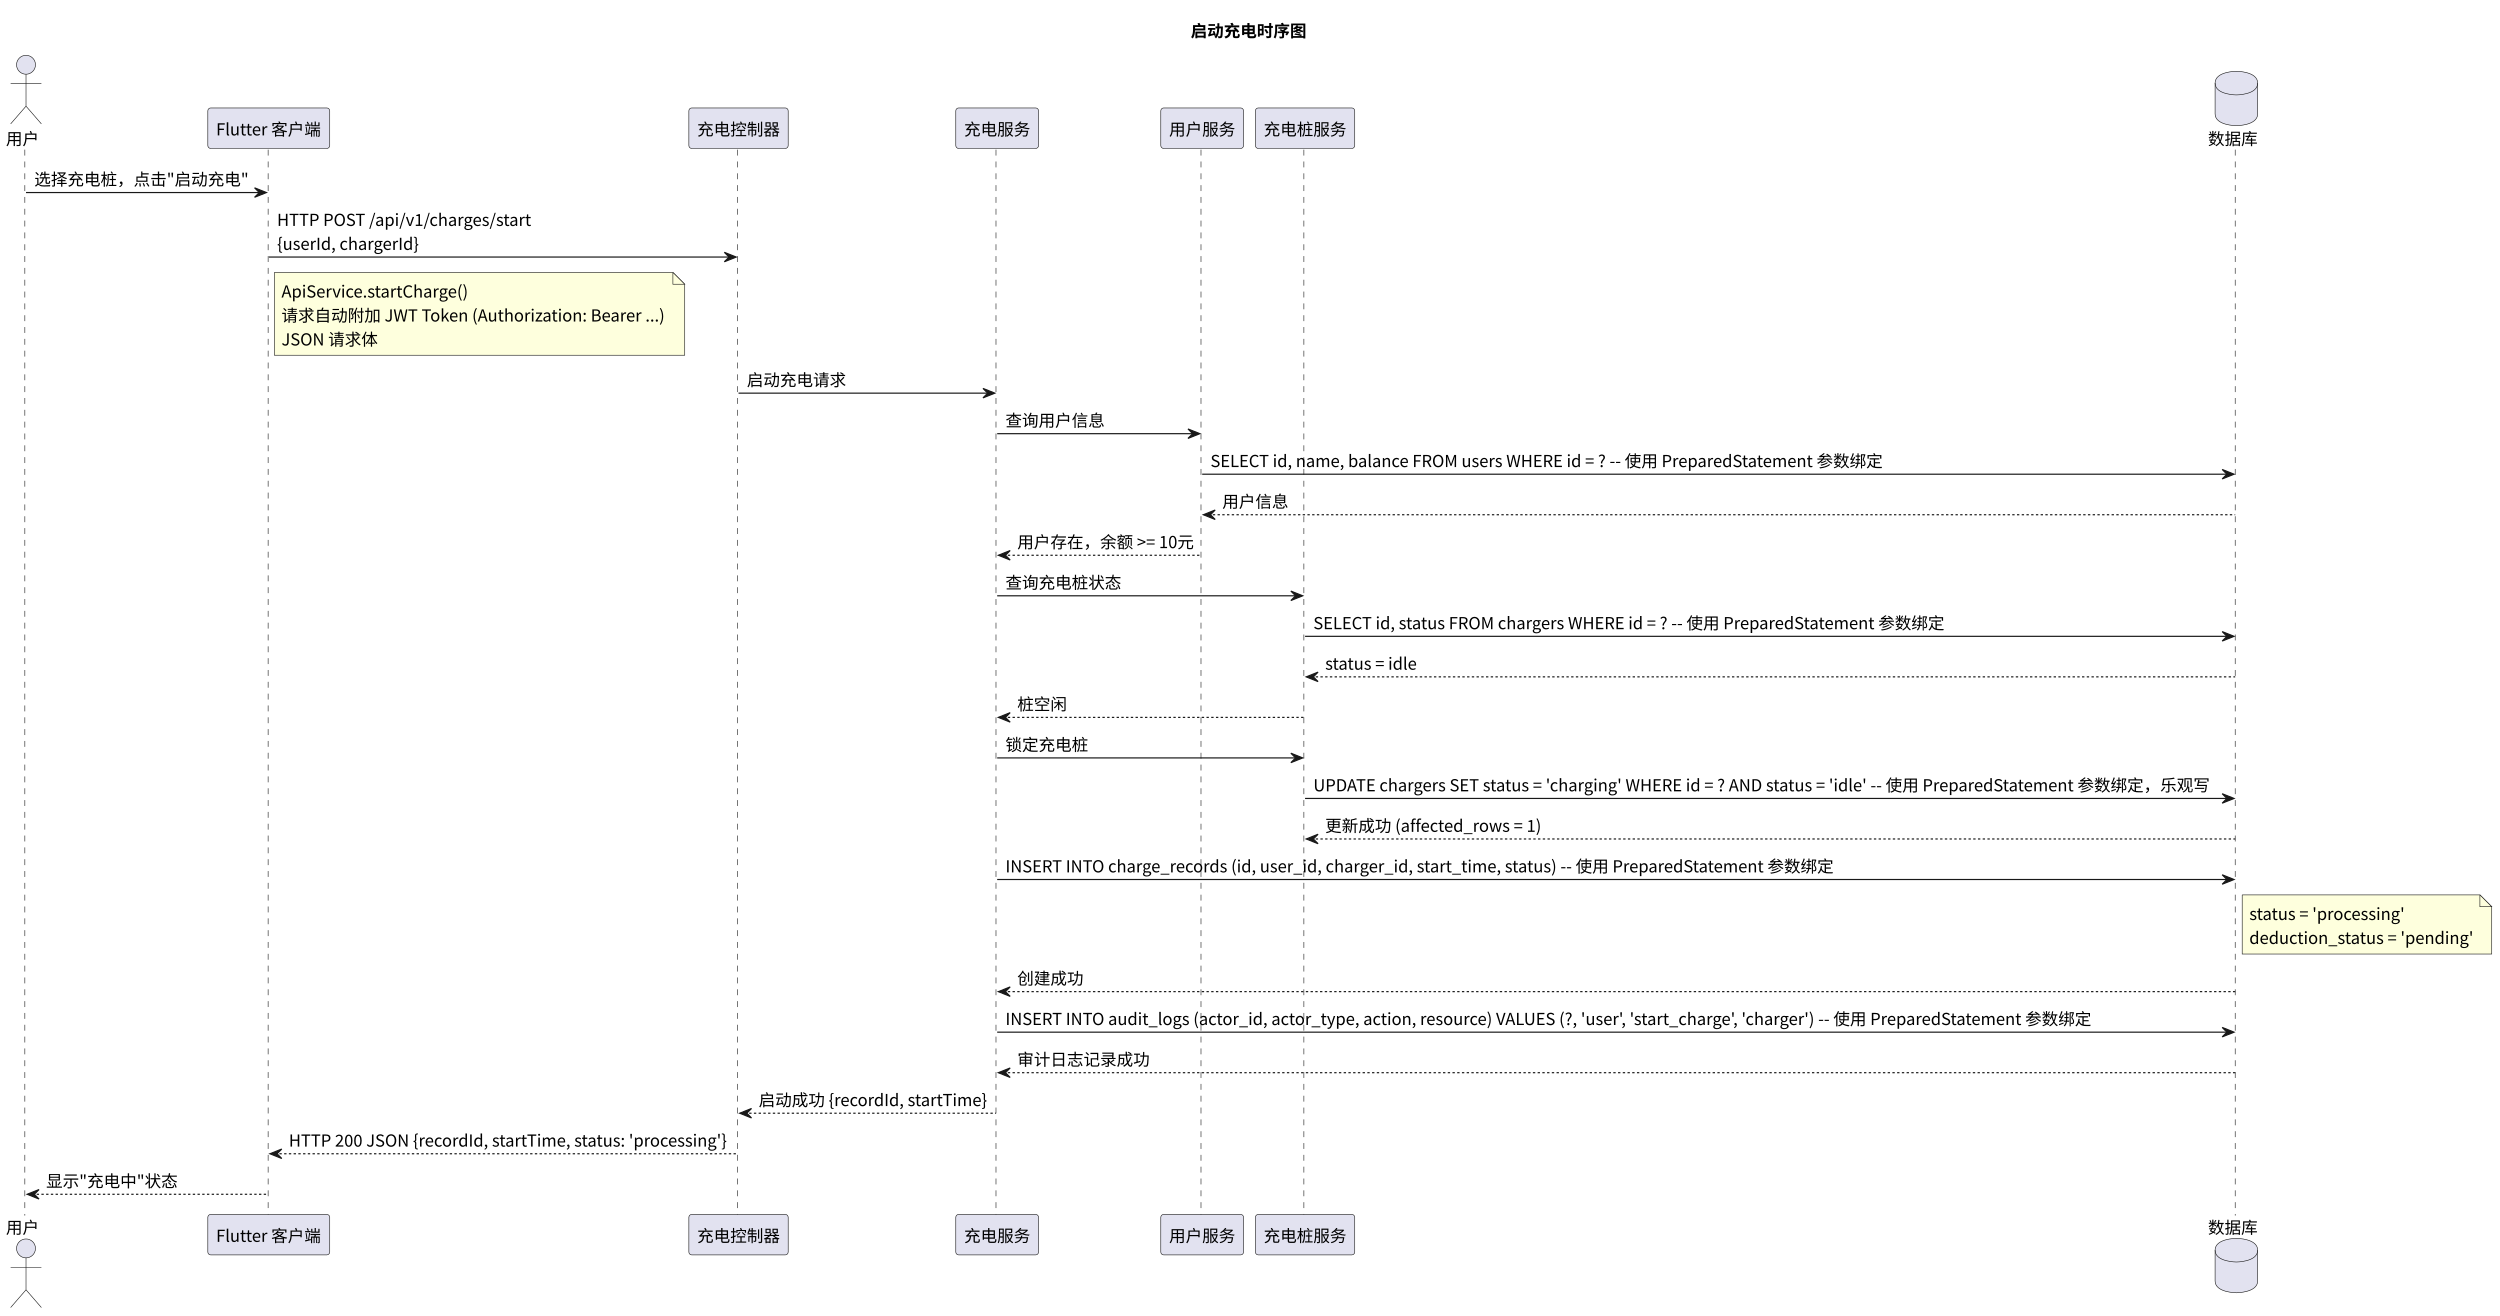
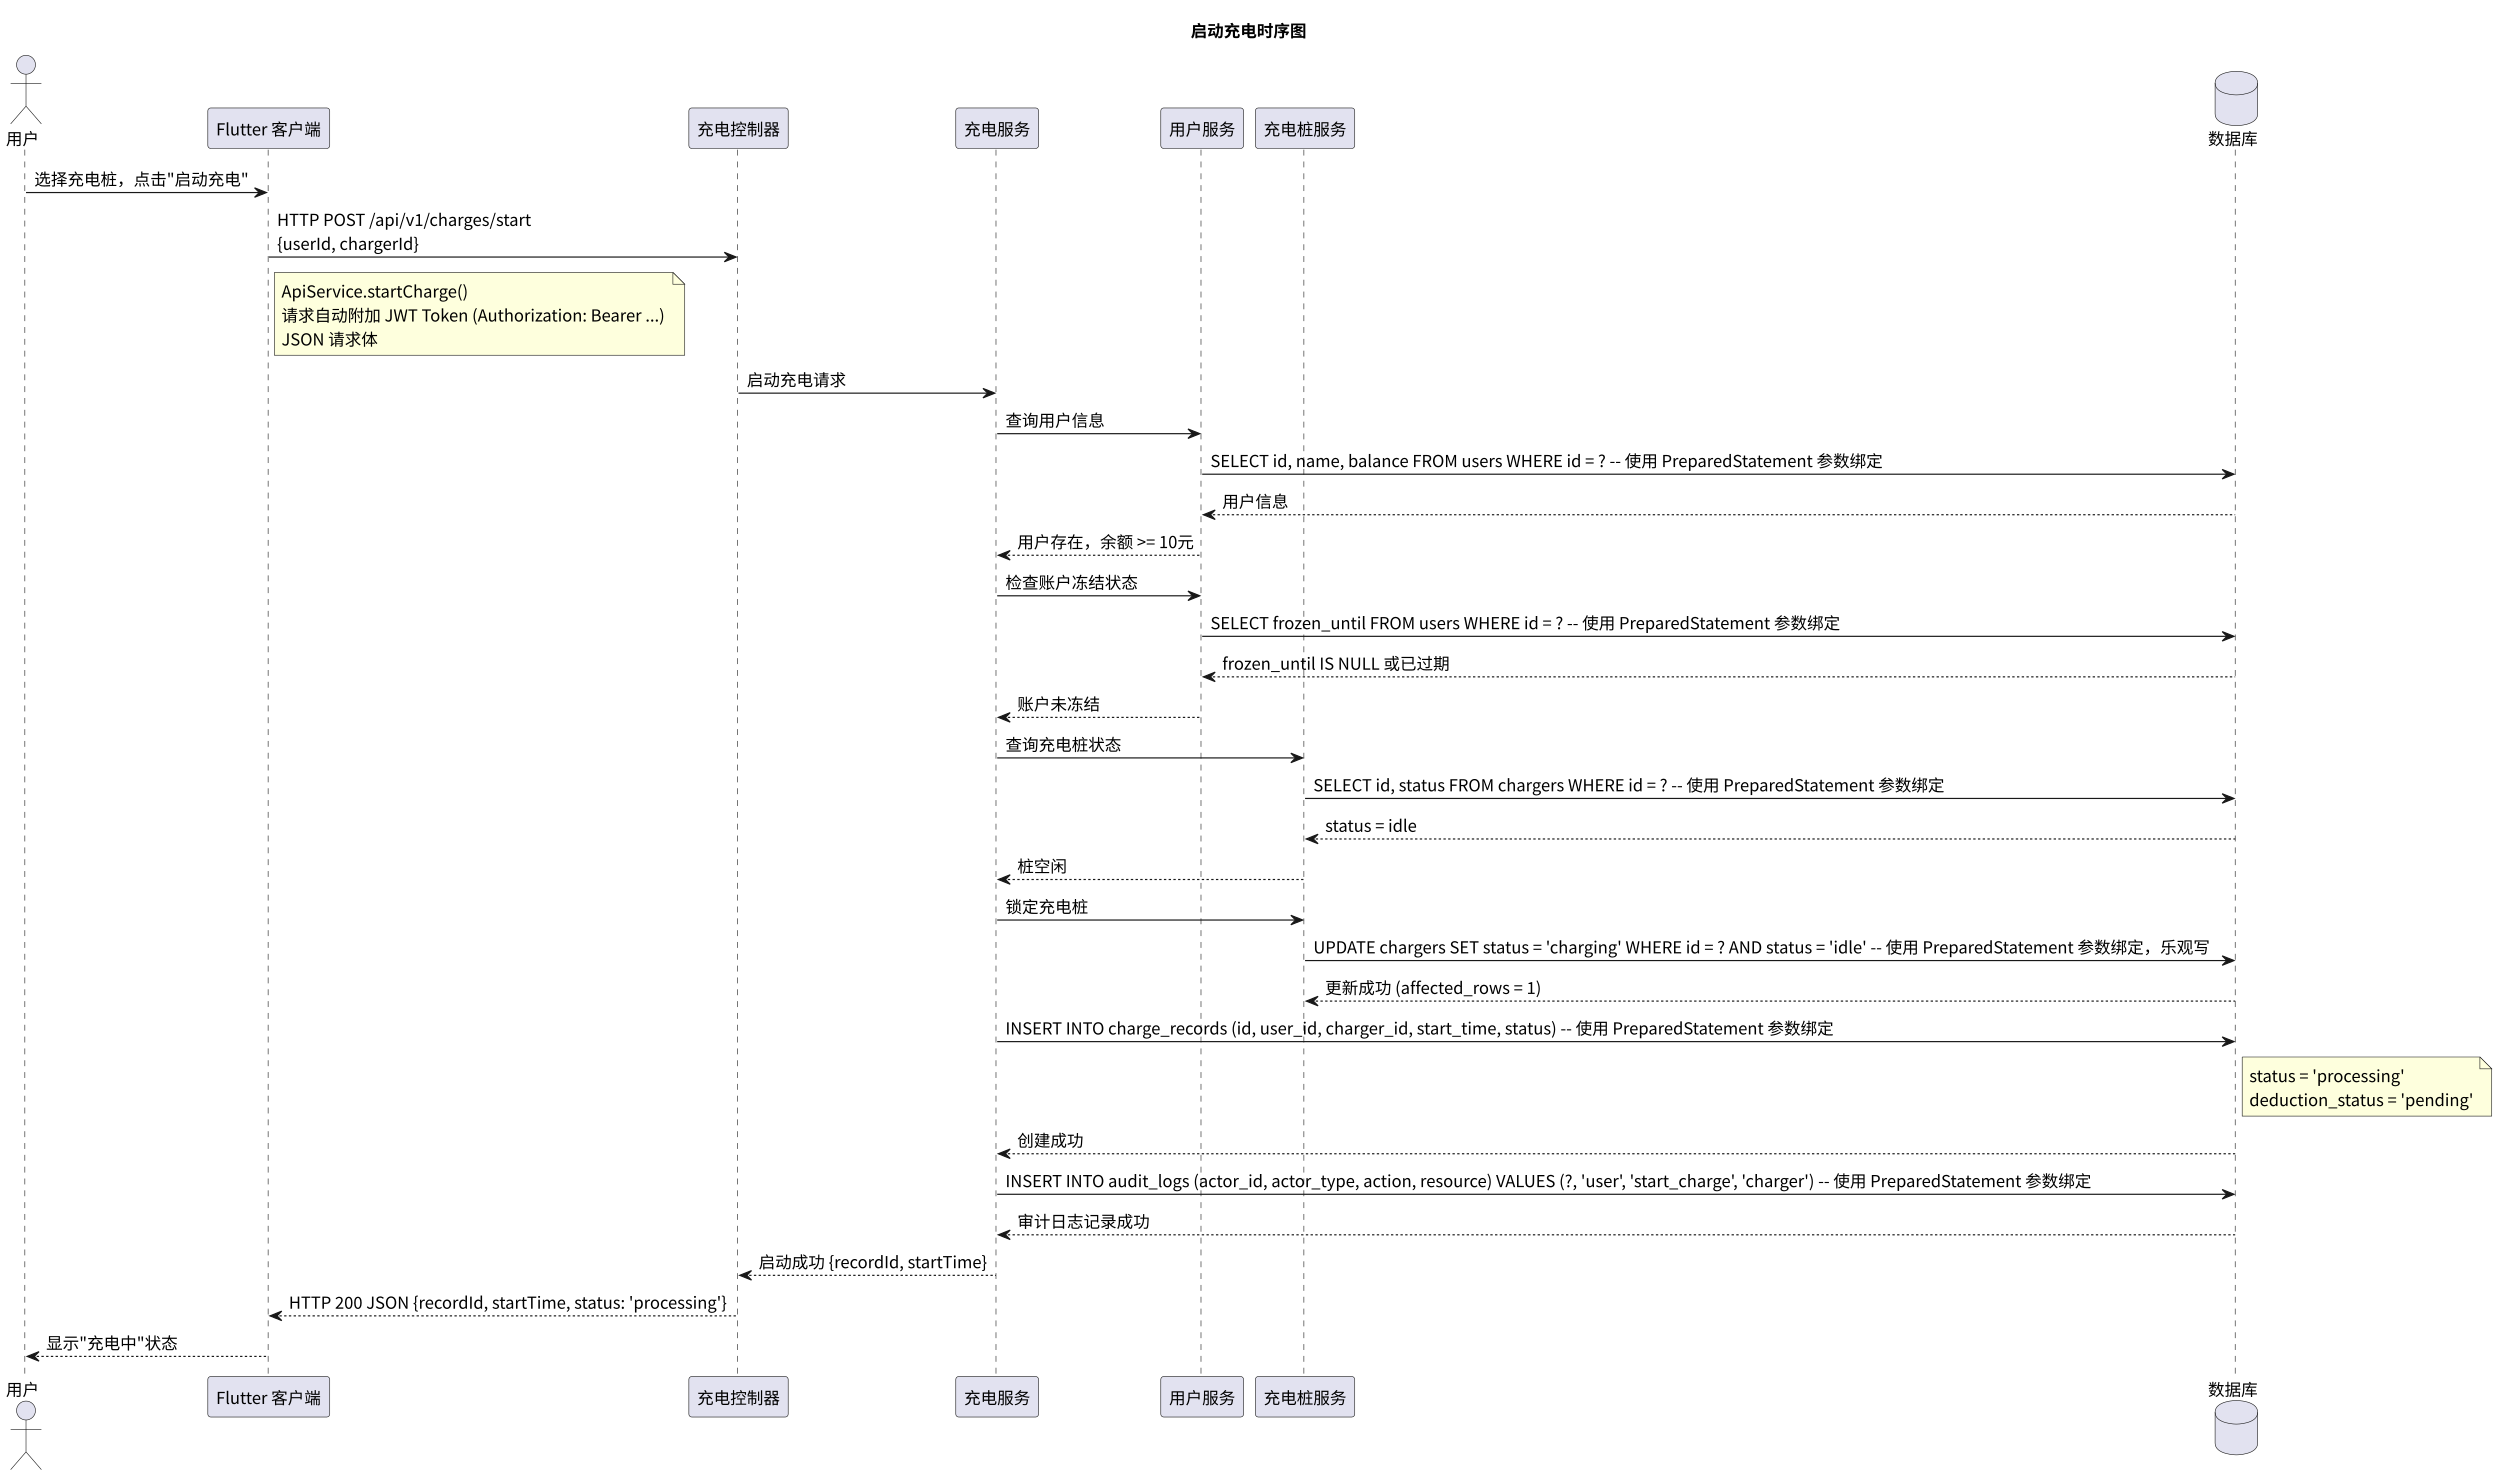
- <svg xmlns="http://www.w3.org/2000/svg" contentStyleType="text/css" data-diagram-type="SEQUENCE" height="1112px" preserveAspectRatio="none" style="width:2114px;height:1112px;background:#FFFFFF;" version="1.1" viewBox="0 0 2114 1112" width="2114px" zoomAndPan="magnify">
+ <svg xmlns="http://www.w3.org/2000/svg" contentStyleType="text/css" data-diagram-type="SEQUENCE" height="1249px" preserveAspectRatio="none" style="width:2114px;height:1249px;background:#FFFFFF;" version="1.1" viewBox="0 0 2114 1249" width="2114px" zoomAndPan="magnify">
  <defs />
  <g>
    <text fill="#000000" font-family="Noto Sans CJK SC" font-size="14" font-weight="bold" lengthAdjust="spacing" textLength="98" x="1006.77" y="31.24">启动充电时序图</text>
    <g>
-       <rect fill="#000000" fill-opacity="0" height="901.342" width="8" x="18" y="126.544" />
-       <line style="stroke:#181818;stroke-width:0.5;stroke-dasharray:5,5;" x1="21" x2="21" y1="126.544" y2="1027.885" />
-     </g>
-     <g>
-       <rect fill="#000000" fill-opacity="0" height="901.342" width="8" x="223.271" y="126.544" />
-       <line style="stroke:#181818;stroke-width:0.5;stroke-dasharray:5,5;" x1="226.73" x2="226.73" y1="126.544" y2="1027.885" />
-     </g>
-     <g>
-       <rect fill="#000000" fill-opacity="0" height="901.342" width="8" x="620.496" y="126.544" />
-       <line style="stroke:#181818;stroke-width:0.5;stroke-dasharray:5,5;" x1="623.496" x2="623.496" y1="126.544" y2="1027.885" />
-     </g>
-     <g>
-       <rect fill="#000000" fill-opacity="0" height="901.342" width="8" x="839.207" y="126.544" />
-       <line style="stroke:#181818;stroke-width:0.5;stroke-dasharray:5,5;" x1="842.207" x2="842.207" y1="126.544" y2="1027.885" />
-     </g>
-     <g>
-       <rect fill="#000000" fill-opacity="0" height="901.342" width="8" x="1012.558" y="126.544" />
-       <line style="stroke:#181818;stroke-width:0.5;stroke-dasharray:5,5;" x1="1015.558" x2="1015.558" y1="126.544" y2="1027.885" />
-     </g>
-     <g>
-       <rect fill="#000000" fill-opacity="0" height="901.342" width="8" x="1099.558" y="126.544" />
-       <line style="stroke:#181818;stroke-width:0.5;stroke-dasharray:5,5;" x1="1102.558" x2="1102.558" y1="126.544" y2="1027.885" />
-     </g>
-     <g>
-       <rect fill="#000000" fill-opacity="0" height="901.342" width="8" x="1887.087" y="126.544" />
-       <line style="stroke:#181818;stroke-width:0.5;stroke-dasharray:5,5;" x1="1890.087" x2="1890.087" y1="126.544" y2="1027.885" />
+       <rect fill="#000000" fill-opacity="0" height="1038.429" width="8" x="18" y="126.544" />
+       <line style="stroke:#181818;stroke-width:0.5;stroke-dasharray:5,5;" x1="21" x2="21" y1="126.544" y2="1164.973" />
+     </g>
+     <g>
+       <rect fill="#000000" fill-opacity="0" height="1038.429" width="8" x="223.271" y="126.544" />
+       <line style="stroke:#181818;stroke-width:0.5;stroke-dasharray:5,5;" x1="226.73" x2="226.73" y1="126.544" y2="1164.973" />
+     </g>
+     <g>
+       <rect fill="#000000" fill-opacity="0" height="1038.429" width="8" x="620.496" y="126.544" />
+       <line style="stroke:#181818;stroke-width:0.5;stroke-dasharray:5,5;" x1="623.496" x2="623.496" y1="126.544" y2="1164.973" />
+     </g>
+     <g>
+       <rect fill="#000000" fill-opacity="0" height="1038.429" width="8" x="839.207" y="126.544" />
+       <line style="stroke:#181818;stroke-width:0.5;stroke-dasharray:5,5;" x1="842.207" x2="842.207" y1="126.544" y2="1164.973" />
+     </g>
+     <g>
+       <rect fill="#000000" fill-opacity="0" height="1038.429" width="8" x="1012.558" y="126.544" />
+       <line style="stroke:#181818;stroke-width:0.5;stroke-dasharray:5,5;" x1="1015.558" x2="1015.558" y1="126.544" y2="1164.973" />
+     </g>
+     <g>
+       <rect fill="#000000" fill-opacity="0" height="1038.429" width="8" x="1099.558" y="126.544" />
+       <line style="stroke:#181818;stroke-width:0.5;stroke-dasharray:5,5;" x1="1102.558" x2="1102.558" y1="126.544" y2="1164.973" />
+     </g>
+     <g>
+       <rect fill="#000000" fill-opacity="0" height="1038.429" width="8" x="1887.087" y="126.544" />
+       <line style="stroke:#181818;stroke-width:0.5;stroke-dasharray:5,5;" x1="1890.087" x2="1890.087" y1="126.544" y2="1164.973" />
    </g>
    <g class="participant participant-head" data-participant="U">
      <text fill="#000000" font-family="Noto Sans CJK SC" font-size="14" lengthAdjust="spacing" textLength="28" x="5" y="122.512">用户</text>
      <ellipse cx="22" cy="54.772" fill="#E2E2F0" rx="8" ry="8" style="stroke:#181818;stroke-width:0.5;" />
      <path d="M22,62.772 L22,89.772 M9,70.772 L35,70.772 M22,89.772 L9,104.772 M22,89.772 L35,104.772" fill="none" style="stroke:#181818;stroke-width:0.5;" />
    </g>
    <g class="participant participant-tail" data-participant="U">
-       <text fill="#000000" font-family="Noto Sans CJK SC" font-size="14" lengthAdjust="spacing" textLength="28" x="5" y="1043.125">用户</text>
-       <ellipse cx="22" cy="1055.657" fill="#E2E2F0" rx="8" ry="8" style="stroke:#181818;stroke-width:0.5;" />
-       <path d="M22,1063.657 L22,1090.657 M9,1071.657 L35,1071.657 M22,1090.657 L9,1105.657 M22,1090.657 L35,1105.657" fill="none" style="stroke:#181818;stroke-width:0.5;" />
+       <text fill="#000000" font-family="Noto Sans CJK SC" font-size="14" lengthAdjust="spacing" textLength="28" x="5" y="1180.213">用户</text>
+       <ellipse cx="22" cy="1192.745" fill="#E2E2F0" rx="8" ry="8" style="stroke:#181818;stroke-width:0.5;" />
+       <path d="M22,1200.745 L22,1227.745 M9,1208.745 L35,1208.745 M22,1227.745 L9,1242.745 M22,1227.745 L35,1242.745" fill="none" style="stroke:#181818;stroke-width:0.5;" />
    </g>
    <g class="participant participant-head" data-participant="FE">
      <rect fill="#E2E2F0" height="34.272" rx="2.5" ry="2.5" style="stroke:#181818;stroke-width:0.5;" width="103.082" x="175.73" y="91.272" />
      <text fill="#000000" font-family="Noto Sans CJK SC" font-size="14" lengthAdjust="spacing" textLength="89.082" x="182.73" y="114.512">Flutter 客户端</text>
    </g>
    <g class="participant participant-tail" data-participant="FE">
-       <rect fill="#E2E2F0" height="34.272" rx="2.5" ry="2.5" style="stroke:#181818;stroke-width:0.5;" width="103.082" x="175.73" y="1026.885" />
-       <text fill="#000000" font-family="Noto Sans CJK SC" font-size="14" lengthAdjust="spacing" textLength="89.082" x="182.73" y="1050.125">Flutter 客户端</text>
+       <rect fill="#E2E2F0" height="34.272" rx="2.5" ry="2.5" style="stroke:#181818;stroke-width:0.5;" width="103.082" x="175.73" y="1163.973" />
+       <text fill="#000000" font-family="Noto Sans CJK SC" font-size="14" lengthAdjust="spacing" textLength="89.082" x="182.73" y="1187.213">Flutter 客户端</text>
    </g>
    <g class="participant participant-head" data-participant="Ctrl">
      <rect fill="#E2E2F0" height="34.272" rx="2.5" ry="2.5" style="stroke:#181818;stroke-width:0.5;" width="84" x="582.496" y="91.272" />
      <text fill="#000000" font-family="Noto Sans CJK SC" font-size="14" lengthAdjust="spacing" textLength="70" x="589.496" y="114.512">充电控制器</text>
    </g>
    <g class="participant participant-tail" data-participant="Ctrl">
-       <rect fill="#E2E2F0" height="34.272" rx="2.5" ry="2.5" style="stroke:#181818;stroke-width:0.5;" width="84" x="582.496" y="1026.885" />
-       <text fill="#000000" font-family="Noto Sans CJK SC" font-size="14" lengthAdjust="spacing" textLength="70" x="589.496" y="1050.125">充电控制器</text>
+       <rect fill="#E2E2F0" height="34.272" rx="2.5" ry="2.5" style="stroke:#181818;stroke-width:0.5;" width="84" x="582.496" y="1163.973" />
+       <text fill="#000000" font-family="Noto Sans CJK SC" font-size="14" lengthAdjust="spacing" textLength="70" x="589.496" y="1187.213">充电控制器</text>
    </g>
    <g class="participant participant-head" data-participant="Service">
      <rect fill="#E2E2F0" height="34.272" rx="2.5" ry="2.5" style="stroke:#181818;stroke-width:0.5;" width="70" x="808.207" y="91.272" />
      <text fill="#000000" font-family="Noto Sans CJK SC" font-size="14" lengthAdjust="spacing" textLength="56" x="815.207" y="114.512">充电服务</text>
    </g>
    <g class="participant participant-tail" data-participant="Service">
-       <rect fill="#E2E2F0" height="34.272" rx="2.5" ry="2.5" style="stroke:#181818;stroke-width:0.5;" width="70" x="808.207" y="1026.885" />
-       <text fill="#000000" font-family="Noto Sans CJK SC" font-size="14" lengthAdjust="spacing" textLength="56" x="815.207" y="1050.125">充电服务</text>
+       <rect fill="#E2E2F0" height="34.272" rx="2.5" ry="2.5" style="stroke:#181818;stroke-width:0.5;" width="70" x="808.207" y="1163.973" />
+       <text fill="#000000" font-family="Noto Sans CJK SC" font-size="14" lengthAdjust="spacing" textLength="56" x="815.207" y="1187.213">充电服务</text>
    </g>
    <g class="participant participant-head" data-participant="US">
      <rect fill="#E2E2F0" height="34.272" rx="2.5" ry="2.5" style="stroke:#181818;stroke-width:0.5;" width="70" x="981.558" y="91.272" />
      <text fill="#000000" font-family="Noto Sans CJK SC" font-size="14" lengthAdjust="spacing" textLength="56" x="988.558" y="114.512">用户服务</text>
    </g>
    <g class="participant participant-tail" data-participant="US">
-       <rect fill="#E2E2F0" height="34.272" rx="2.5" ry="2.5" style="stroke:#181818;stroke-width:0.5;" width="70" x="981.558" y="1026.885" />
-       <text fill="#000000" font-family="Noto Sans CJK SC" font-size="14" lengthAdjust="spacing" textLength="56" x="988.558" y="1050.125">用户服务</text>
+       <rect fill="#E2E2F0" height="34.272" rx="2.5" ry="2.5" style="stroke:#181818;stroke-width:0.5;" width="70" x="981.558" y="1163.973" />
+       <text fill="#000000" font-family="Noto Sans CJK SC" font-size="14" lengthAdjust="spacing" textLength="56" x="988.558" y="1187.213">用户服务</text>
    </g>
    <g class="participant participant-head" data-participant="CS">
      <rect fill="#E2E2F0" height="34.272" rx="2.5" ry="2.5" style="stroke:#181818;stroke-width:0.5;" width="84" x="1061.558" y="91.272" />
      <text fill="#000000" font-family="Noto Sans CJK SC" font-size="14" lengthAdjust="spacing" textLength="70" x="1068.558" y="114.512">充电桩服务</text>
    </g>
    <g class="participant participant-tail" data-participant="CS">
-       <rect fill="#E2E2F0" height="34.272" rx="2.5" ry="2.5" style="stroke:#181818;stroke-width:0.5;" width="84" x="1061.558" y="1026.885" />
-       <text fill="#000000" font-family="Noto Sans CJK SC" font-size="14" lengthAdjust="spacing" textLength="70" x="1068.558" y="1050.125">充电桩服务</text>
+       <rect fill="#E2E2F0" height="34.272" rx="2.5" ry="2.5" style="stroke:#181818;stroke-width:0.5;" width="84" x="1061.558" y="1163.973" />
+       <text fill="#000000" font-family="Noto Sans CJK SC" font-size="14" lengthAdjust="spacing" textLength="70" x="1068.558" y="1187.213">充电桩服务</text>
    </g>
    <g class="participant participant-head" data-participant="DB">
      <text fill="#000000" font-family="Noto Sans CJK SC" font-size="14" lengthAdjust="spacing" textLength="42" x="1867.087" y="122.512">数据库</text>
      <path d="M1873.087,70.272 C1873.087,60.272 1891.087,60.272 1891.087,60.272 C1891.087,60.272 1909.087,60.272 1909.087,70.272 L1909.087,96.272 C1909.087,106.272 1891.087,106.272 1891.087,106.272 C1891.087,106.272 1873.087,106.272 1873.087,96.272 L1873.087,70.272" fill="#E2E2F0" style="stroke:#181818;stroke-width:0.5;" />
      <path d="M1873.087,70.272 C1873.087,80.272 1891.087,80.272 1891.087,80.272 C1891.087,80.272 1909.087,80.272 1909.087,70.272" fill="none" style="stroke:#181818;stroke-width:0.5;" />
    </g>
    <g class="participant participant-tail" data-participant="DB">
-       <text fill="#000000" font-family="Noto Sans CJK SC" font-size="14" lengthAdjust="spacing" textLength="42" x="1867.087" y="1043.125">数据库</text>
-       <path d="M1873.087,1057.157 C1873.087,1047.157 1891.087,1047.157 1891.087,1047.157 C1891.087,1047.157 1909.087,1047.157 1909.087,1057.157 L1909.087,1083.157 C1909.087,1093.157 1891.087,1093.157 1891.087,1093.157 C1891.087,1093.157 1873.087,1093.157 1873.087,1083.157 L1873.087,1057.157" fill="#E2E2F0" style="stroke:#181818;stroke-width:0.5;" />
-       <path d="M1873.087,1057.157 C1873.087,1067.157 1891.087,1067.157 1891.087,1067.157 C1891.087,1067.157 1909.087,1067.157 1909.087,1057.157" fill="none" style="stroke:#181818;stroke-width:0.5;" />
+       <text fill="#000000" font-family="Noto Sans CJK SC" font-size="14" lengthAdjust="spacing" textLength="42" x="1867.087" y="1180.213">数据库</text>
+       <path d="M1873.087,1194.245 C1873.087,1184.245 1891.087,1184.245 1891.087,1184.245 C1891.087,1184.245 1909.087,1184.245 1909.087,1194.245 L1909.087,1220.245 C1909.087,1230.245 1891.087,1230.245 1891.087,1230.245 C1891.087,1230.245 1873.087,1230.245 1873.087,1220.245 L1873.087,1194.245" fill="#E2E2F0" style="stroke:#181818;stroke-width:0.5;" />
+       <path d="M1873.087,1194.245 C1873.087,1204.245 1891.087,1204.245 1891.087,1204.245 C1891.087,1204.245 1909.087,1204.245 1909.087,1194.245" fill="none" style="stroke:#181818;stroke-width:0.5;" />
    </g>
    <g class="message" data-participant-1="U" data-participant-2="FE">
      <polygon fill="#181818" points="215.271,158.816,225.271,162.816,215.271,166.816,219.271,162.816" style="stroke:#181818;stroke-width:1;" />
      <line style="stroke:#181818;stroke-width:1;" x1="22" x2="221.271" y1="162.816" y2="162.816" />
      <text fill="#000000" font-family="Noto Sans CJK SC" font-size="14" lengthAdjust="spacing" textLength="181.271" x="29" y="156.784">选择充电桩，点击"启动充电"</text>
    </g>
    <g class="message" data-participant-1="FE" data-participant-2="Ctrl">
      <polygon fill="#181818" points="612.496,213.36,622.496,217.36,612.496,221.36,616.496,217.36" style="stroke:#181818;stroke-width:1;" />
      <line style="stroke:#181818;stroke-width:1;" x1="227.271" x2="618.496" y1="217.36" y2="217.36" />
      <text fill="#000000" font-family="Noto Sans CJK SC" font-size="14" lengthAdjust="spacing" textLength="217.083" x="234.271" y="191.056">HTTP POST /api/v1/charges/start</text>
      <text fill="#000000" font-family="Noto Sans CJK SC" font-size="14" lengthAdjust="spacing" textLength="120.329" x="234.271" y="211.328">{userId, chargerId}</text>
    </g>
    <path d="M232,230.36 L232,300.36 L579,300.36 L579,240.36 L569,230.36 L232,230.36" fill="#FEFFDD" style="stroke:#181818;stroke-width:0.5;" />
    <path d="M569,230.36 L569,240.36 L579,240.36 L569,230.36" fill="#FEFFDD" style="stroke:#181818;stroke-width:0.5;" />
    <text fill="#000000" font-family="Noto Sans CJK SC" font-size="14" lengthAdjust="spacing" textLength="158.787" x="238" y="251.6">ApiService.startCharge()</text>
    <text fill="#000000" font-family="Noto Sans CJK SC" font-size="14" lengthAdjust="spacing" textLength="326.465" x="238" y="271.871">请求自动附加 JWT Token (Authorization: Bearer ...)</text>
    <text fill="#000000" font-family="Noto Sans CJK SC" font-size="14" lengthAdjust="spacing" textLength="81.48" x="238" y="292.143">JSON 请求体</text>
    <g class="message" data-participant-1="Ctrl" data-participant-2="Service">
      <polygon fill="#181818" points="831.207,328.447,841.207,332.447,831.207,336.447,835.207,332.447" style="stroke:#181818;stroke-width:1;" />
      <line style="stroke:#181818;stroke-width:1;" x1="624.496" x2="837.207" y1="332.447" y2="332.447" />
      <text fill="#000000" font-family="Noto Sans CJK SC" font-size="14" lengthAdjust="spacing" textLength="84" x="631.496" y="326.415">启动充电请求</text>
    </g>
    <g class="message" data-participant-1="Service" data-participant-2="US">
      <polygon fill="#181818" points="1004.558,362.719,1014.558,366.719,1004.558,370.719,1008.558,366.719" style="stroke:#181818;stroke-width:1;" />
      <line style="stroke:#181818;stroke-width:1;" x1="843.207" x2="1010.558" y1="366.719" y2="366.719" />
      <text fill="#000000" font-family="Noto Sans CJK SC" font-size="14" lengthAdjust="spacing" textLength="84" x="850.207" y="360.687">查询用户信息</text>
    </g>
    <g class="message" data-participant-1="US" data-participant-2="DB">
      <polygon fill="#181818" points="1879.087,396.991,1889.087,400.991,1879.087,404.991,1883.087,400.991" style="stroke:#181818;stroke-width:1;" />
      <line style="stroke:#181818;stroke-width:1;" x1="1016.558" x2="1885.087" y1="400.991" y2="400.991" />
      <text fill="#000000" font-family="Noto Sans CJK SC" font-size="14" lengthAdjust="spacing" textLength="571.044" x="1023.558" y="394.959">SELECT id, name, balance FROM users WHERE id = ? -- 使用 PreparedStatement 参数绑定</text>
    </g>
    <g class="message" data-participant-1="DB" data-participant-2="US">
      <polygon fill="#181818" points="1027.558,431.263,1017.558,435.263,1027.558,439.263,1023.558,435.263" style="stroke:#181818;stroke-width:1;" />
      <line style="stroke:#181818;stroke-width:1;stroke-dasharray:2,2;" x1="1021.558" x2="1890.087" y1="435.263" y2="435.263" />
      <text fill="#000000" font-family="Noto Sans CJK SC" font-size="14" lengthAdjust="spacing" textLength="56" x="1033.558" y="429.231">用户信息</text>
    </g>
    <g class="message" data-participant-1="US" data-participant-2="Service">
      <polygon fill="#181818" points="854.207,465.535,844.207,469.535,854.207,473.535,850.207,469.535" style="stroke:#181818;stroke-width:1;" />
      <line style="stroke:#181818;stroke-width:1;stroke-dasharray:2,2;" x1="848.207" x2="1015.558" y1="469.535" y2="469.535" />
      <text fill="#000000" font-family="Noto Sans CJK SC" font-size="14" lengthAdjust="spacing" textLength="149.351" x="860.207" y="463.503">用户存在，余额 &gt;= 10元</text>
    </g>
-     <g class="message" data-participant-1="Service" data-participant-2="CS">
-       <polygon fill="#181818" points="1091.558,499.807,1101.558,503.807,1091.558,507.807,1095.558,503.807" style="stroke:#181818;stroke-width:1;" />
-       <line style="stroke:#181818;stroke-width:1;" x1="843.207" x2="1097.558" y1="503.807" y2="503.807" />
-       <text fill="#000000" font-family="Noto Sans CJK SC" font-size="14" lengthAdjust="spacing" textLength="98" x="850.207" y="497.775">查询充电桩状态</text>
-     </g>
-     <g class="message" data-participant-1="CS" data-participant-2="DB">
+     <g class="message" data-participant-1="Service" data-participant-2="US">
+       <polygon fill="#181818" points="1004.558,499.807,1014.558,503.807,1004.558,507.807,1008.558,503.807" style="stroke:#181818;stroke-width:1;" />
+       <line style="stroke:#181818;stroke-width:1;" x1="843.207" x2="1010.558" y1="503.807" y2="503.807" />
+       <text fill="#000000" font-family="Noto Sans CJK SC" font-size="14" lengthAdjust="spacing" textLength="111.999" x="850.207" y="497.775">检查账户冻结状态</text>
+     </g>
+     <g class="message" data-participant-1="US" data-participant-2="DB">
      <polygon fill="#181818" points="1879.087,534.079,1889.087,538.079,1879.087,542.079,1883.087,538.079" style="stroke:#181818;stroke-width:1;" />
-       <line style="stroke:#181818;stroke-width:1;" x1="1103.558" x2="1885.087" y1="538.079" y2="538.079" />
-       <text fill="#000000" font-family="Noto Sans CJK SC" font-size="14" lengthAdjust="spacing" textLength="536.884" x="1110.558" y="532.047">SELECT id, status FROM chargers WHERE id = ? -- 使用 PreparedStatement 参数绑定</text>
-     </g>
-     <g class="message" data-participant-1="DB" data-participant-2="CS">
-       <polygon fill="#181818" points="1114.558,568.351,1104.558,572.351,1114.558,576.351,1110.558,572.351" style="stroke:#181818;stroke-width:1;" />
-       <line style="stroke:#181818;stroke-width:1;stroke-dasharray:2,2;" x1="1108.558" x2="1890.087" y1="572.351" y2="572.351" />
-       <text fill="#000000" font-family="Noto Sans CJK SC" font-size="14" lengthAdjust="spacing" textLength="78.344" x="1120.558" y="566.319">status = idle</text>
-     </g>
-     <g class="message" data-participant-1="CS" data-participant-2="Service">
+       <line style="stroke:#181818;stroke-width:1;" x1="1016.558" x2="1885.087" y1="538.079" y2="538.079" />
+       <text fill="#000000" font-family="Noto Sans CJK SC" font-size="14" lengthAdjust="spacing" textLength="534.868" x="1023.558" y="532.047">SELECT frozen_until FROM users WHERE id = ? -- 使用 PreparedStatement 参数绑定</text>
+     </g>
+     <g class="message" data-participant-1="DB" data-participant-2="US">
+       <polygon fill="#181818" points="1027.558,568.351,1017.558,572.351,1027.558,576.351,1023.558,572.351" style="stroke:#181818;stroke-width:1;" />
+       <line style="stroke:#181818;stroke-width:1;stroke-dasharray:2,2;" x1="1021.558" x2="1890.087" y1="572.351" y2="572.351" />
+       <text fill="#000000" font-family="Noto Sans CJK SC" font-size="14" lengthAdjust="spacing" textLength="192.653" x="1033.558" y="566.319">frozen_until IS NULL 或已过期</text>
+     </g>
+     <g class="message" data-participant-1="US" data-participant-2="Service">
      <polygon fill="#181818" points="854.207,602.622,844.207,606.622,854.207,610.622,850.207,606.622" style="stroke:#181818;stroke-width:1;" />
-       <line style="stroke:#181818;stroke-width:1;stroke-dasharray:2,2;" x1="848.207" x2="1102.558" y1="606.622" y2="606.622" />
-       <text fill="#000000" font-family="Noto Sans CJK SC" font-size="14" lengthAdjust="spacing" textLength="42" x="860.207" y="600.591">桩空闲</text>
+       <line style="stroke:#181818;stroke-width:1;stroke-dasharray:2,2;" x1="848.207" x2="1015.558" y1="606.622" y2="606.622" />
+       <text fill="#000000" font-family="Noto Sans CJK SC" font-size="14" lengthAdjust="spacing" textLength="70" x="860.207" y="600.591">账户未冻结</text>
    </g>
    <g class="message" data-participant-1="Service" data-participant-2="CS">
      <polygon fill="#181818" points="1091.558,636.894,1101.558,640.894,1091.558,644.894,1095.558,640.894" style="stroke:#181818;stroke-width:1;" />
      <line style="stroke:#181818;stroke-width:1;" x1="843.207" x2="1097.558" y1="640.894" y2="640.894" />
-       <text fill="#000000" font-family="Noto Sans CJK SC" font-size="14" lengthAdjust="spacing" textLength="70" x="850.207" y="634.862">锁定充电桩</text>
+       <text fill="#000000" font-family="Noto Sans CJK SC" font-size="14" lengthAdjust="spacing" textLength="98" x="850.207" y="634.862">查询充电桩状态</text>
    </g>
    <g class="message" data-participant-1="CS" data-participant-2="DB">
      <polygon fill="#181818" points="1879.087,671.166,1889.087,675.166,1879.087,679.166,1883.087,675.166" style="stroke:#181818;stroke-width:1;" />
      <line style="stroke:#181818;stroke-width:1;" x1="1103.558" x2="1885.087" y1="675.166" y2="675.166" />
-       <text fill="#000000" font-family="Noto Sans CJK SC" font-size="14" lengthAdjust="spacing" textLength="763.529" x="1110.558" y="669.134">UPDATE chargers SET status = 'charging' WHERE id = ? AND status = 'idle' -- 使用 PreparedStatement 参数绑定，乐观写</text>
+       <text fill="#000000" font-family="Noto Sans CJK SC" font-size="14" lengthAdjust="spacing" textLength="536.884" x="1110.558" y="669.134">SELECT id, status FROM chargers WHERE id = ? -- 使用 PreparedStatement 参数绑定</text>
    </g>
    <g class="message" data-participant-1="DB" data-participant-2="CS">
      <polygon fill="#181818" points="1114.558,705.438,1104.558,709.438,1114.558,713.438,1110.558,709.438" style="stroke:#181818;stroke-width:1;" />
      <line style="stroke:#181818;stroke-width:1;stroke-dasharray:2,2;" x1="1108.558" x2="1890.087" y1="709.438" y2="709.438" />
-       <text fill="#000000" font-family="Noto Sans CJK SC" font-size="14" lengthAdjust="spacing" textLength="183.525" x="1120.558" y="703.406">更新成功 (affected_rows = 1)</text>
+       <text fill="#000000" font-family="Noto Sans CJK SC" font-size="14" lengthAdjust="spacing" textLength="78.344" x="1120.558" y="703.406">status = idle</text>
+     </g>
+     <g class="message" data-participant-1="CS" data-participant-2="Service">
+       <polygon fill="#181818" points="854.207,739.71,844.207,743.71,854.207,747.71,850.207,743.71" style="stroke:#181818;stroke-width:1;" />
+       <line style="stroke:#181818;stroke-width:1;stroke-dasharray:2,2;" x1="848.207" x2="1102.558" y1="743.71" y2="743.71" />
+       <text fill="#000000" font-family="Noto Sans CJK SC" font-size="14" lengthAdjust="spacing" textLength="42" x="860.207" y="737.678">桩空闲</text>
+     </g>
+     <g class="message" data-participant-1="Service" data-participant-2="CS">
+       <polygon fill="#181818" points="1091.558,773.982,1101.558,777.982,1091.558,781.982,1095.558,777.982" style="stroke:#181818;stroke-width:1;" />
+       <line style="stroke:#181818;stroke-width:1;" x1="843.207" x2="1097.558" y1="777.982" y2="777.982" />
+       <text fill="#000000" font-family="Noto Sans CJK SC" font-size="14" lengthAdjust="spacing" textLength="70" x="850.207" y="771.95">锁定充电桩</text>
+     </g>
+     <g class="message" data-participant-1="CS" data-participant-2="DB">
+       <polygon fill="#181818" points="1879.087,808.254,1889.087,812.254,1879.087,816.254,1883.087,812.254" style="stroke:#181818;stroke-width:1;" />
+       <line style="stroke:#181818;stroke-width:1;" x1="1103.558" x2="1885.087" y1="812.254" y2="812.254" />
+       <text fill="#000000" font-family="Noto Sans CJK SC" font-size="14" lengthAdjust="spacing" textLength="763.529" x="1110.558" y="806.222">UPDATE chargers SET status = 'charging' WHERE id = ? AND status = 'idle' -- 使用 PreparedStatement 参数绑定，乐观写</text>
+     </g>
+     <g class="message" data-participant-1="DB" data-participant-2="CS">
+       <polygon fill="#181818" points="1114.558,842.526,1104.558,846.526,1114.558,850.526,1110.558,846.526" style="stroke:#181818;stroke-width:1;" />
+       <line style="stroke:#181818;stroke-width:1;stroke-dasharray:2,2;" x1="1108.558" x2="1890.087" y1="846.526" y2="846.526" />
+       <text fill="#000000" font-family="Noto Sans CJK SC" font-size="14" lengthAdjust="spacing" textLength="183.525" x="1120.558" y="840.494">更新成功 (affected_rows = 1)</text>
    </g>
    <g class="message" data-participant-1="Service" data-participant-2="DB">
-       <polygon fill="#181818" points="1879.087,739.71,1889.087,743.71,1879.087,747.71,1883.087,743.71" style="stroke:#181818;stroke-width:1;" />
-       <line style="stroke:#181818;stroke-width:1;" x1="843.207" x2="1885.087" y1="743.71" y2="743.71" />
-       <text fill="#000000" font-family="Noto Sans CJK SC" font-size="14" lengthAdjust="spacing" textLength="705.443" x="850.207" y="737.678">INSERT INTO charge_records (id, user_id, charger_id, start_time, status) -- 使用 PreparedStatement 参数绑定</text>
-     </g>
-     <path d="M1896,756.71 L1896,806.71 L2107,806.71 L2107,766.71 L2097,756.71 L1896,756.71" fill="#FEFFDD" style="stroke:#181818;stroke-width:0.5;" />
-     <path d="M2097,756.71 L2097,766.71 L2107,766.71 L2097,756.71" fill="#FEFFDD" style="stroke:#181818;stroke-width:0.5;" />
-     <text fill="#000000" font-family="Noto Sans CJK SC" font-size="14" lengthAdjust="spacing" textLength="132.748" x="1902" y="777.95">status = 'processing'</text>
-     <text fill="#000000" font-family="Noto Sans CJK SC" font-size="14" lengthAdjust="spacing" textLength="190.539" x="1902" y="798.222">deduction_status = 'pending'</text>
+       <polygon fill="#181818" points="1879.087,876.798,1889.087,880.798,1879.087,884.798,1883.087,880.798" style="stroke:#181818;stroke-width:1;" />
+       <line style="stroke:#181818;stroke-width:1;" x1="843.207" x2="1885.087" y1="880.798" y2="880.798" />
+       <text fill="#000000" font-family="Noto Sans CJK SC" font-size="14" lengthAdjust="spacing" textLength="705.443" x="850.207" y="874.766">INSERT INTO charge_records (id, user_id, charger_id, start_time, status) -- 使用 PreparedStatement 参数绑定</text>
+     </g>
+     <path d="M1896,893.798 L1896,943.798 L2107,943.798 L2107,903.798 L2097,893.798 L1896,893.798" fill="#FEFFDD" style="stroke:#181818;stroke-width:0.5;" />
+     <path d="M2097,893.798 L2097,903.798 L2107,903.798 L2097,893.798" fill="#FEFFDD" style="stroke:#181818;stroke-width:0.5;" />
+     <text fill="#000000" font-family="Noto Sans CJK SC" font-size="14" lengthAdjust="spacing" textLength="132.748" x="1902" y="915.038">status = 'processing'</text>
+     <text fill="#000000" font-family="Noto Sans CJK SC" font-size="14" lengthAdjust="spacing" textLength="190.539" x="1902" y="935.31">deduction_status = 'pending'</text>
    <g class="message" data-participant-1="DB" data-participant-2="Service">
-       <polygon fill="#181818" points="854.207,834.526,844.207,838.526,854.207,842.526,850.207,838.526" style="stroke:#181818;stroke-width:1;" />
-       <line style="stroke:#181818;stroke-width:1;stroke-dasharray:2,2;" x1="848.207" x2="1890.087" y1="838.526" y2="838.526" />
-       <text fill="#000000" font-family="Noto Sans CJK SC" font-size="14" lengthAdjust="spacing" textLength="56" x="860.207" y="832.494">创建成功</text>
+       <polygon fill="#181818" points="854.207,971.614,844.207,975.614,854.207,979.614,850.207,975.614" style="stroke:#181818;stroke-width:1;" />
+       <line style="stroke:#181818;stroke-width:1;stroke-dasharray:2,2;" x1="848.207" x2="1890.087" y1="975.614" y2="975.614" />
+       <text fill="#000000" font-family="Noto Sans CJK SC" font-size="14" lengthAdjust="spacing" textLength="56" x="860.207" y="969.582">创建成功</text>
    </g>
    <g class="message" data-participant-1="Service" data-participant-2="DB">
-       <polygon fill="#181818" points="1879.087,868.798,1889.087,872.798,1879.087,876.798,1883.087,872.798" style="stroke:#181818;stroke-width:1;" />
-       <line style="stroke:#181818;stroke-width:1;" x1="843.207" x2="1885.087" y1="872.798" y2="872.798" />
-       <text fill="#000000" font-family="Noto Sans CJK SC" font-size="14" lengthAdjust="spacing" textLength="928.406" x="850.207" y="866.766">INSERT INTO audit_logs (actor_id, actor_type, action, resource) VALUES (?, 'user', 'start_charge', 'charger') -- 使用 PreparedStatement 参数绑定</text>
+       <polygon fill="#181818" points="1879.087,1005.885,1889.087,1009.885,1879.087,1013.885,1883.087,1009.885" style="stroke:#181818;stroke-width:1;" />
+       <line style="stroke:#181818;stroke-width:1;" x1="843.207" x2="1885.087" y1="1009.885" y2="1009.885" />
+       <text fill="#000000" font-family="Noto Sans CJK SC" font-size="14" lengthAdjust="spacing" textLength="928.406" x="850.207" y="1003.854">INSERT INTO audit_logs (actor_id, actor_type, action, resource) VALUES (?, 'user', 'start_charge', 'charger') -- 使用 PreparedStatement 参数绑定</text>
    </g>
    <g class="message" data-participant-1="DB" data-participant-2="Service">
-       <polygon fill="#181818" points="854.207,903.07,844.207,907.07,854.207,911.07,850.207,907.07" style="stroke:#181818;stroke-width:1;" />
-       <line style="stroke:#181818;stroke-width:1;stroke-dasharray:2,2;" x1="848.207" x2="1890.087" y1="907.07" y2="907.07" />
-       <text fill="#000000" font-family="Noto Sans CJK SC" font-size="14" lengthAdjust="spacing" textLength="111.999" x="860.207" y="901.038">审计日志记录成功</text>
+       <polygon fill="#181818" points="854.207,1040.157,844.207,1044.157,854.207,1048.157,850.207,1044.157" style="stroke:#181818;stroke-width:1;" />
+       <line style="stroke:#181818;stroke-width:1;stroke-dasharray:2,2;" x1="848.207" x2="1890.087" y1="1044.157" y2="1044.157" />
+       <text fill="#000000" font-family="Noto Sans CJK SC" font-size="14" lengthAdjust="spacing" textLength="111.999" x="860.207" y="1038.125">审计日志记录成功</text>
    </g>
    <g class="message" data-participant-1="Service" data-participant-2="Ctrl">
-       <polygon fill="#181818" points="635.496,937.342,625.496,941.342,635.496,945.342,631.496,941.342" style="stroke:#181818;stroke-width:1;" />
-       <line style="stroke:#181818;stroke-width:1;stroke-dasharray:2,2;" x1="629.496" x2="842.207" y1="941.342" y2="941.342" />
-       <text fill="#000000" font-family="Noto Sans CJK SC" font-size="14" lengthAdjust="spacing" textLength="194.711" x="641.496" y="935.31">启动成功 {recordId, startTime}</text>
+       <polygon fill="#181818" points="635.496,1074.429,625.496,1078.429,635.496,1082.429,631.496,1078.429" style="stroke:#181818;stroke-width:1;" />
+       <line style="stroke:#181818;stroke-width:1;stroke-dasharray:2,2;" x1="629.496" x2="842.207" y1="1078.429" y2="1078.429" />
+       <text fill="#000000" font-family="Noto Sans CJK SC" font-size="14" lengthAdjust="spacing" textLength="194.711" x="641.496" y="1072.397">启动成功 {recordId, startTime}</text>
    </g>
    <g class="message" data-participant-1="Ctrl" data-participant-2="FE">
-       <polygon fill="#181818" points="238.271,971.614,228.271,975.614,238.271,979.614,234.271,975.614" style="stroke:#181818;stroke-width:1;" />
-       <line style="stroke:#181818;stroke-width:1;stroke-dasharray:2,2;" x1="232.271" x2="623.496" y1="975.614" y2="975.614" />
-       <text fill="#000000" font-family="Noto Sans CJK SC" font-size="14" lengthAdjust="spacing" textLength="373.224" x="244.271" y="969.582">HTTP 200 JSON {recordId, startTime, status: 'processing'}</text>
+       <polygon fill="#181818" points="238.271,1108.701,228.271,1112.701,238.271,1116.701,234.271,1112.701" style="stroke:#181818;stroke-width:1;" />
+       <line style="stroke:#181818;stroke-width:1;stroke-dasharray:2,2;" x1="232.271" x2="623.496" y1="1112.701" y2="1112.701" />
+       <text fill="#000000" font-family="Noto Sans CJK SC" font-size="14" lengthAdjust="spacing" textLength="373.224" x="244.271" y="1106.669">HTTP 200 JSON {recordId, startTime, status: 'processing'}</text>
    </g>
    <g class="message" data-participant-1="FE" data-participant-2="U">
-       <polygon fill="#181818" points="33,1005.885,23,1009.885,33,1013.885,29,1009.885" style="stroke:#181818;stroke-width:1;" />
-       <line style="stroke:#181818;stroke-width:1;stroke-dasharray:2,2;" x1="27" x2="226.271" y1="1009.885" y2="1009.885" />
-       <text fill="#000000" font-family="Noto Sans CJK SC" font-size="14" lengthAdjust="spacing" textLength="111.272" x="39" y="1003.854">显示"充电中"状态</text>
+       <polygon fill="#181818" points="33,1142.973,23,1146.973,33,1150.973,29,1146.973" style="stroke:#181818;stroke-width:1;" />
+       <line style="stroke:#181818;stroke-width:1;stroke-dasharray:2,2;" x1="27" x2="226.271" y1="1146.973" y2="1146.973" />
+       <text fill="#000000" font-family="Noto Sans CJK SC" font-size="14" lengthAdjust="spacing" textLength="111.272" x="39" y="1140.941">显示"充电中"状态</text>
    </g>
  </g>
</svg>
